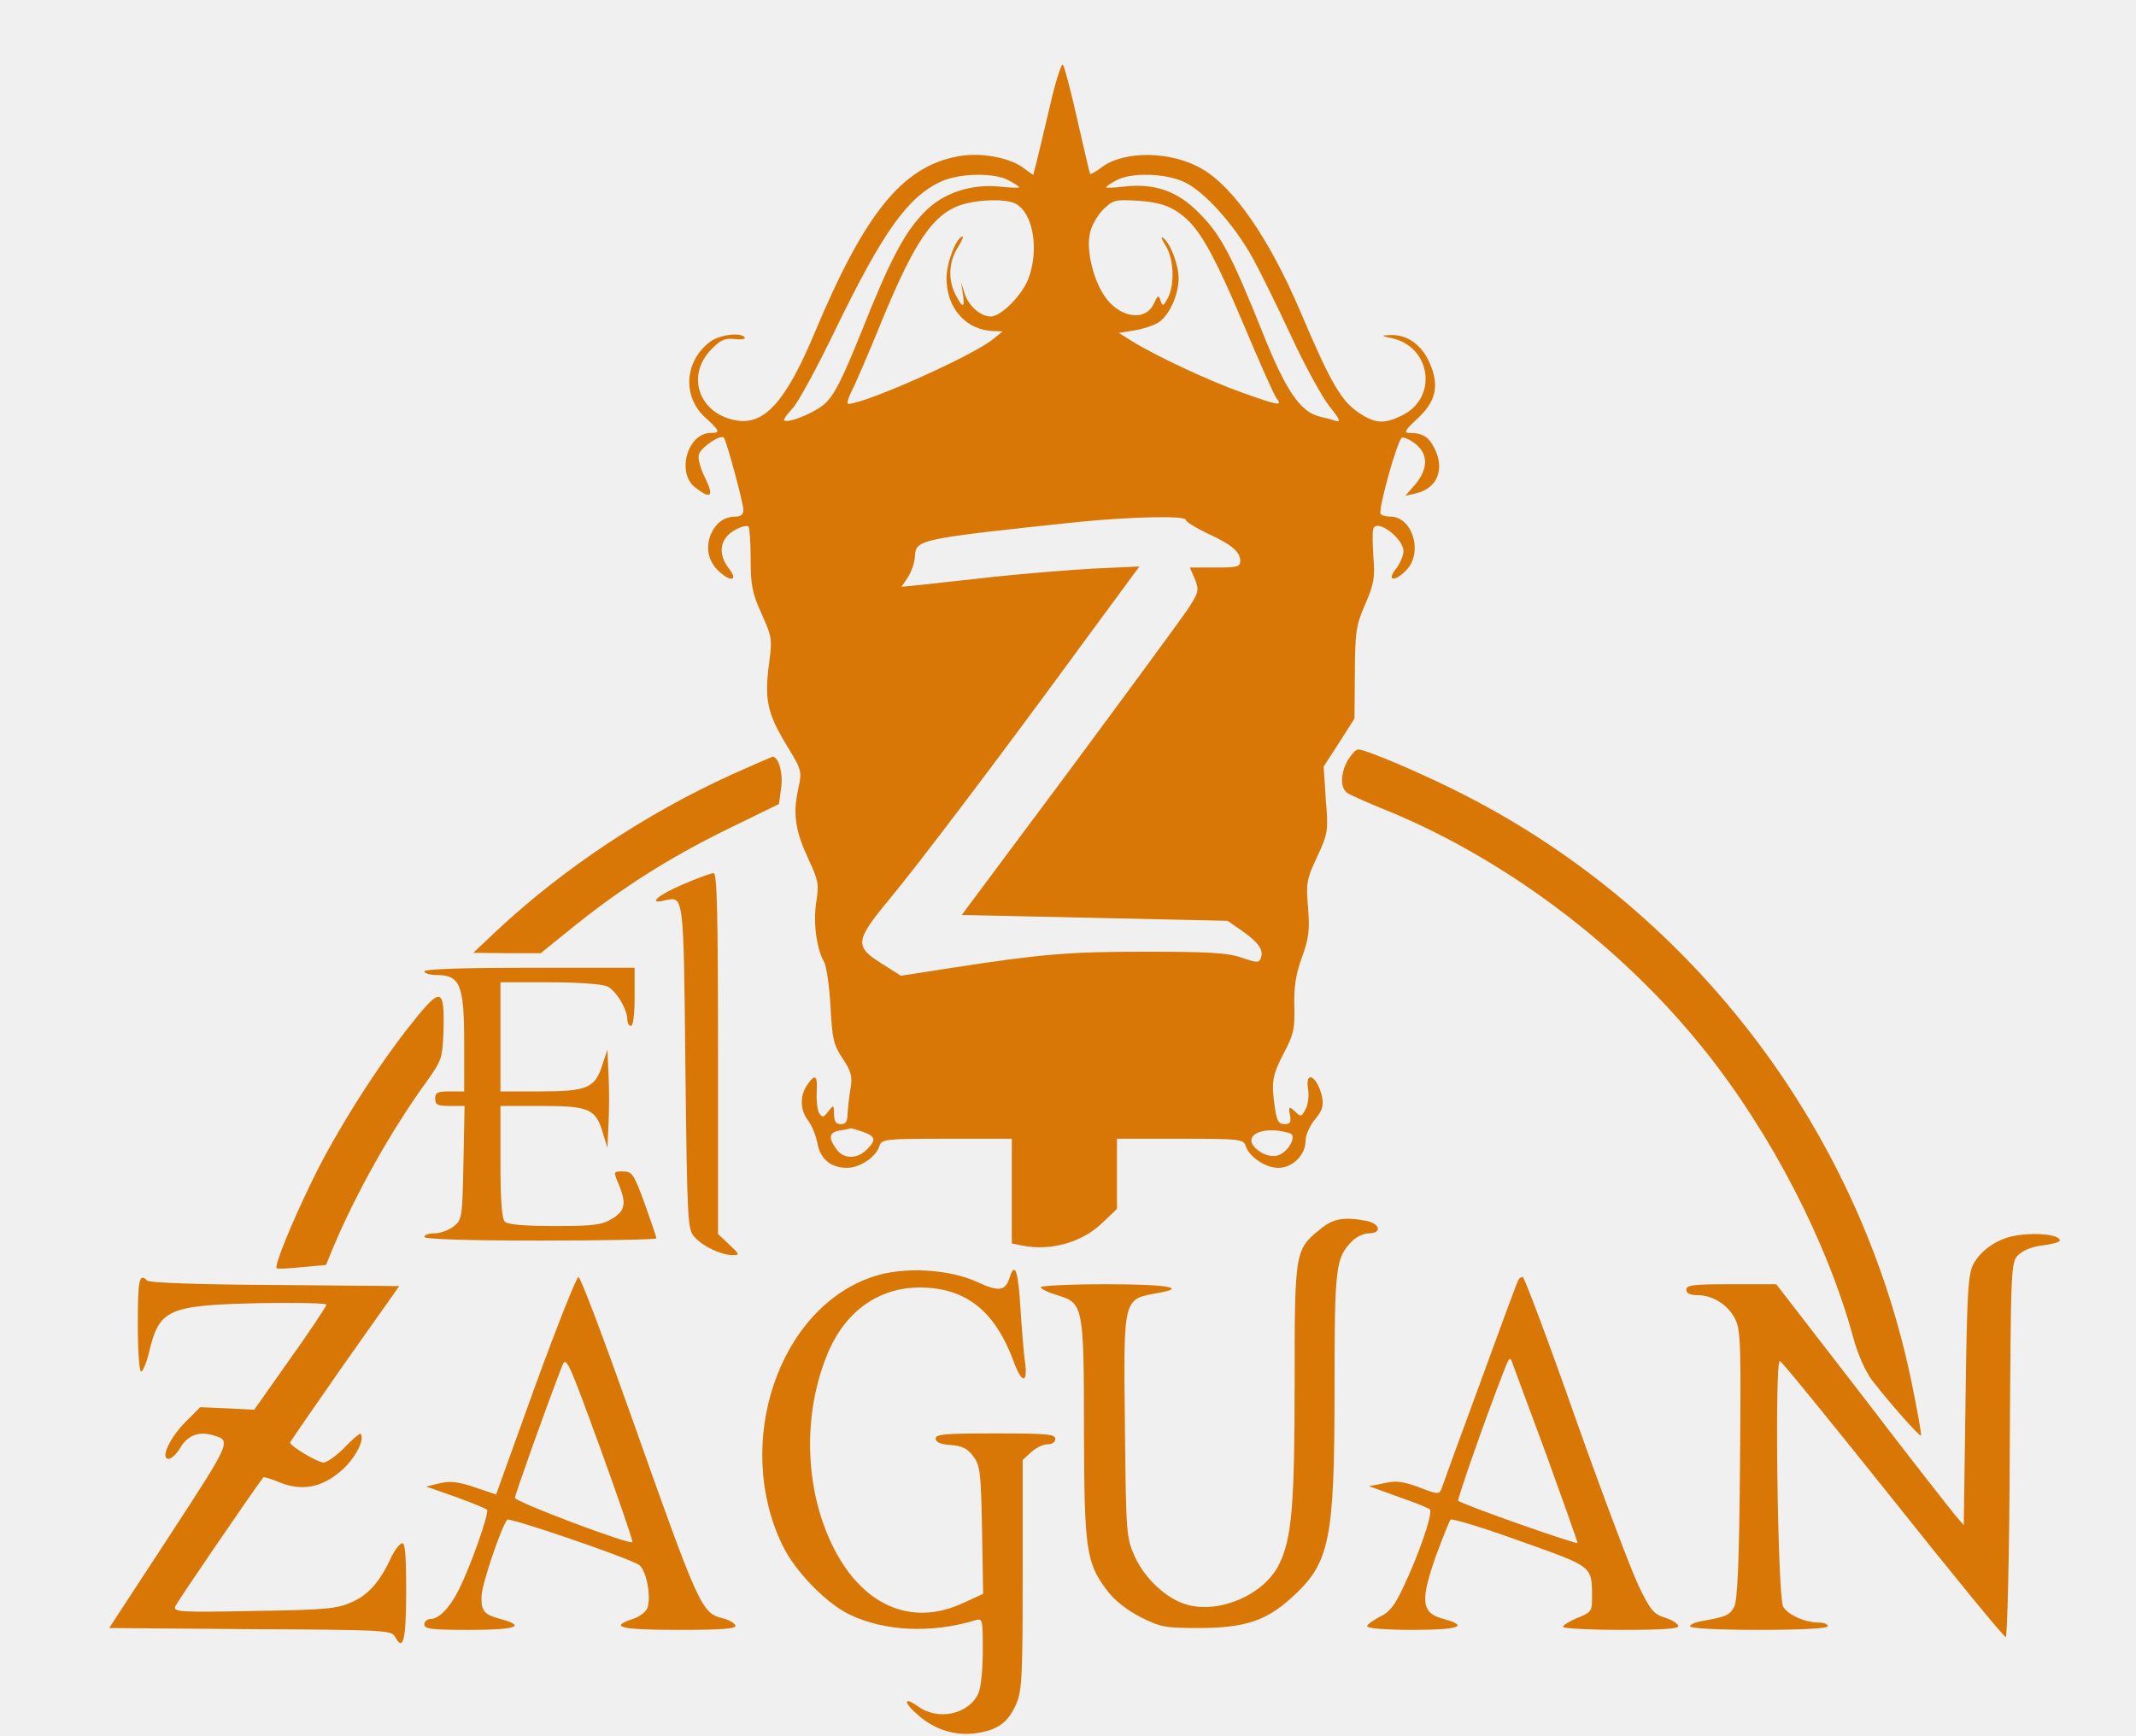
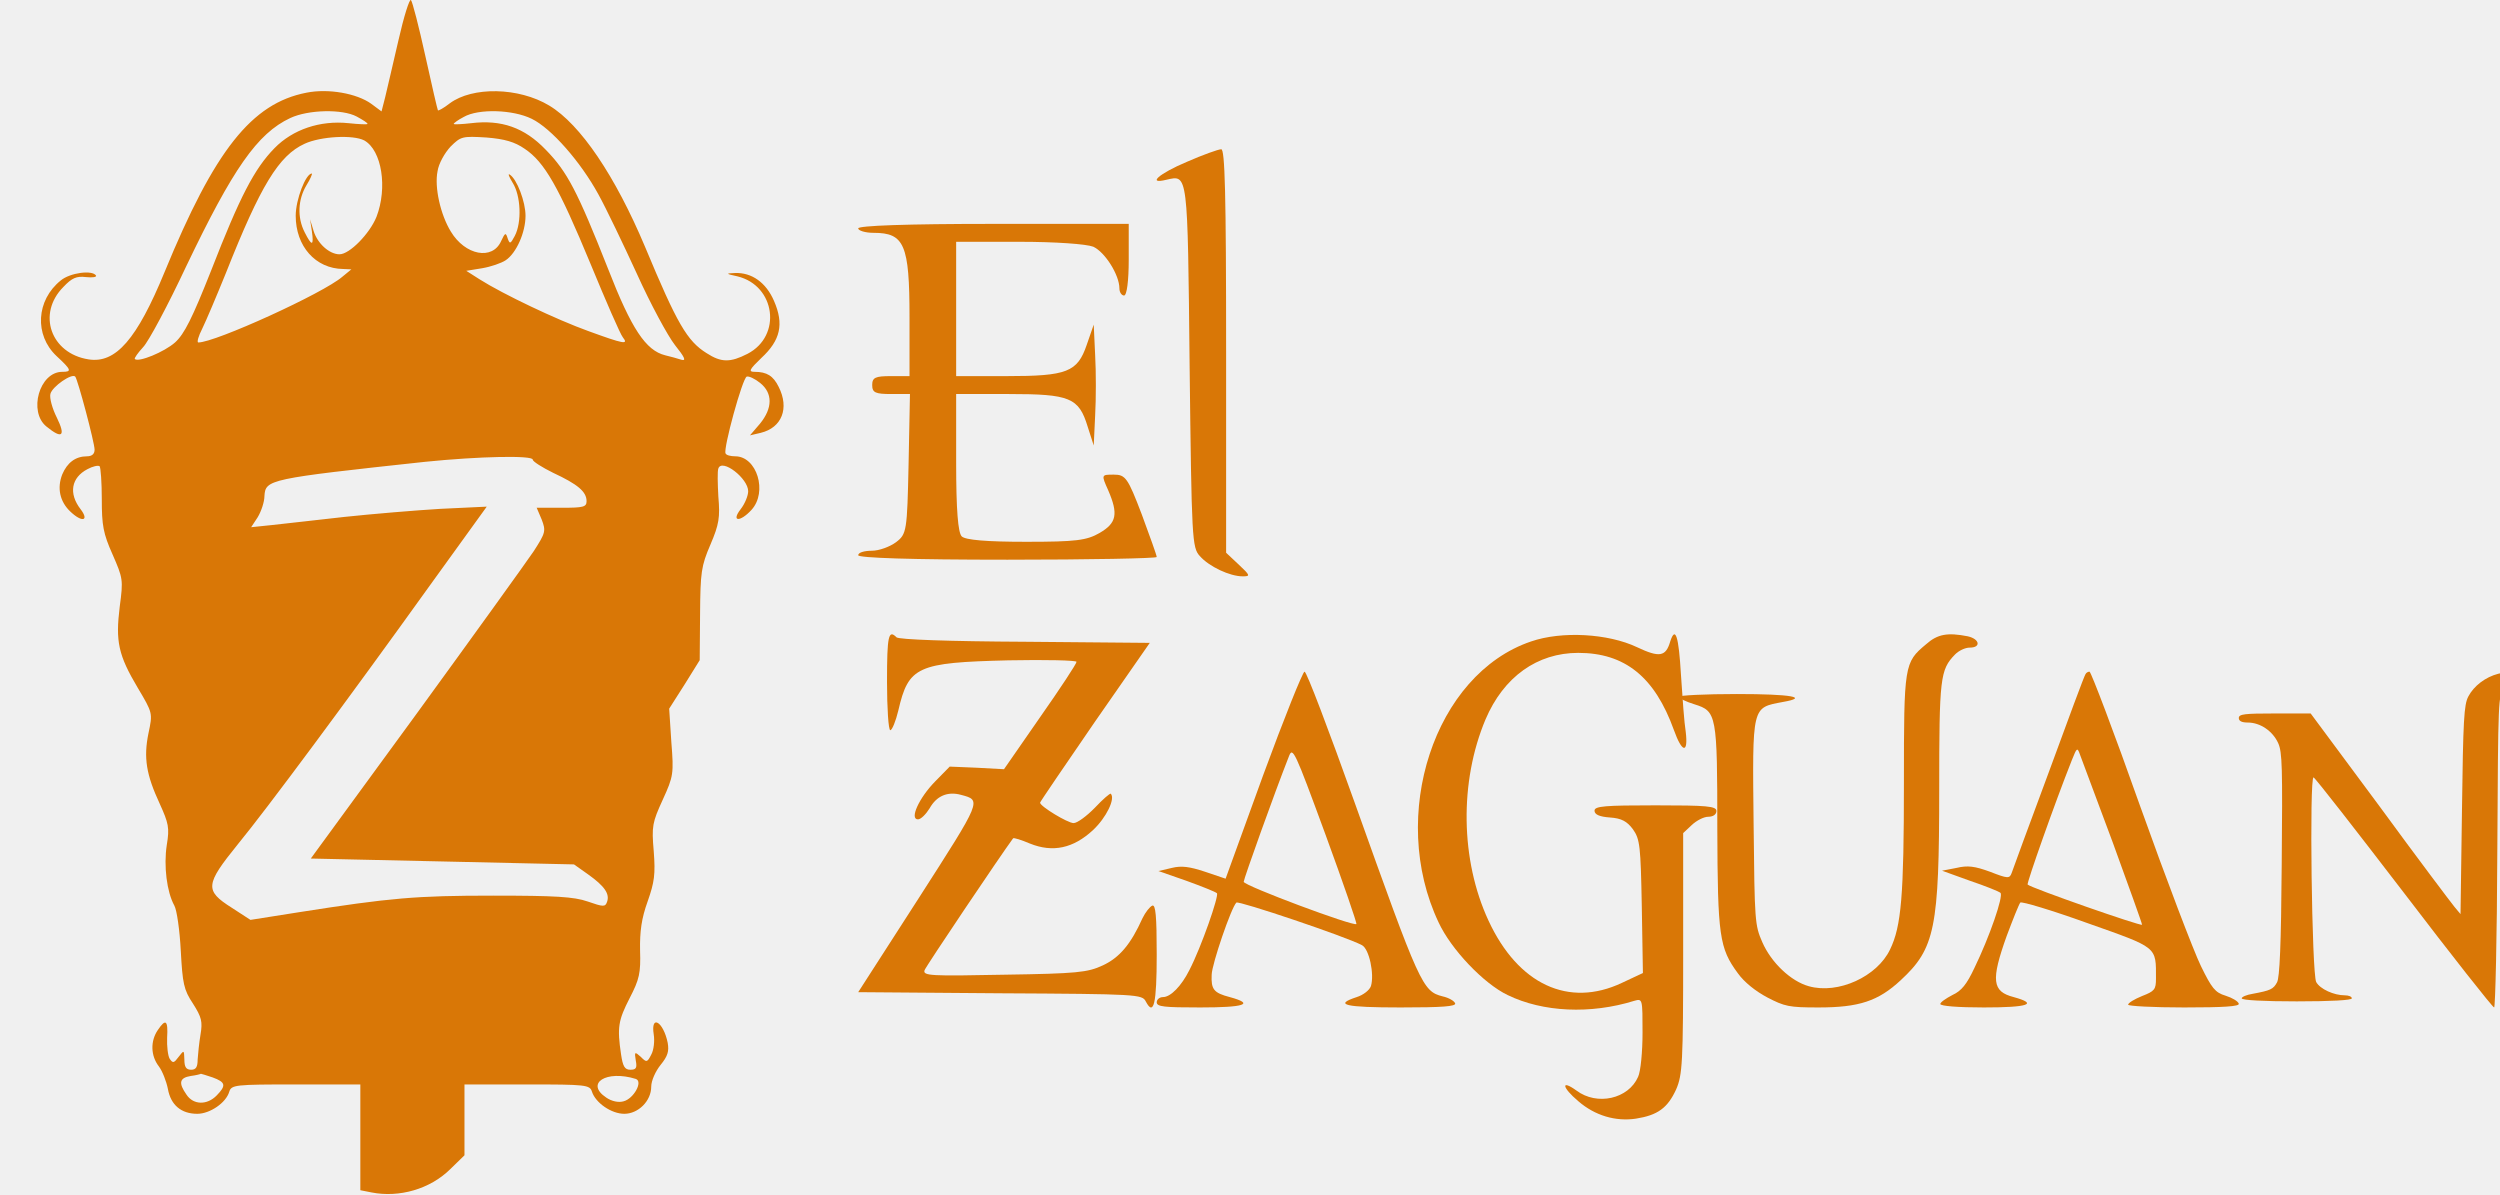
- <svg xmlns="http://www.w3.org/2000/svg" width="64" height="52" viewBox="0 0 64 52" fill="none">
-   <g clip-path="url(#clip0_325_6156)">
-     <path d="M31.467 3.14C31.304 3.837 31.12 4.6 31.065 4.829L30.957 5.244L30.642 5.015C30.207 4.709 29.349 4.557 28.686 4.688C27.023 5.004 25.904 6.399 24.394 10.008C23.557 12.002 22.916 12.733 22.09 12.602C20.949 12.428 20.525 11.25 21.329 10.454C21.59 10.182 21.732 10.127 22.014 10.16C22.21 10.182 22.34 10.16 22.318 10.117C22.21 9.942 21.536 10.029 21.253 10.258C20.504 10.847 20.449 11.883 21.123 12.504C21.579 12.918 21.59 12.973 21.297 12.973C20.602 12.973 20.265 14.161 20.819 14.597C21.297 14.979 21.405 14.88 21.134 14.335C20.993 14.063 20.906 13.747 20.938 13.627C20.993 13.409 21.59 13.005 21.688 13.114C21.764 13.191 22.275 15.077 22.275 15.284C22.275 15.415 22.188 15.48 22.047 15.48C21.699 15.48 21.449 15.665 21.297 16.014C21.134 16.418 21.221 16.821 21.536 17.115C21.895 17.453 22.123 17.399 21.851 17.05C21.482 16.581 21.569 16.112 22.058 15.862C22.221 15.774 22.384 15.742 22.427 15.774C22.459 15.818 22.492 16.254 22.492 16.756C22.492 17.53 22.536 17.769 22.818 18.391C23.133 19.099 23.144 19.143 23.035 19.939C22.905 20.974 22.992 21.378 23.579 22.348C24.035 23.1 24.035 23.1 23.905 23.7C23.753 24.43 23.84 24.932 24.241 25.782C24.513 26.371 24.546 26.502 24.459 27.014C24.361 27.635 24.459 28.409 24.687 28.813C24.763 28.943 24.85 29.543 24.883 30.154C24.937 31.124 24.97 31.309 25.252 31.723C25.513 32.127 25.545 32.257 25.48 32.639C25.437 32.89 25.404 33.217 25.393 33.38C25.393 33.609 25.339 33.685 25.198 33.685C25.046 33.685 24.991 33.609 24.991 33.38C24.98 33.097 24.98 33.097 24.817 33.304C24.676 33.489 24.644 33.5 24.546 33.358C24.491 33.271 24.459 32.988 24.47 32.737C24.502 32.214 24.426 32.159 24.187 32.508C23.959 32.835 23.97 33.271 24.22 33.587C24.328 33.729 24.448 34.034 24.491 34.252C24.578 34.732 24.893 34.994 25.382 34.994C25.763 34.994 26.252 34.667 26.349 34.34C26.415 34.133 26.523 34.122 28.371 34.122H30.316V35.691V37.261L30.652 37.327C31.489 37.49 32.423 37.228 33.032 36.64L33.467 36.226V35.179V34.122H35.357C37.15 34.122 37.259 34.133 37.324 34.34C37.433 34.667 37.911 34.994 38.302 34.994C38.726 34.994 39.117 34.612 39.117 34.187C39.117 34.013 39.247 33.729 39.399 33.544C39.617 33.282 39.66 33.141 39.617 32.89C39.486 32.257 39.095 32.029 39.193 32.639C39.226 32.835 39.193 33.108 39.117 33.239C38.997 33.468 38.976 33.478 38.802 33.304C38.617 33.141 38.606 33.151 38.65 33.413C38.693 33.631 38.66 33.685 38.487 33.685C38.313 33.685 38.258 33.587 38.204 33.228C38.085 32.432 38.117 32.225 38.465 31.56C38.758 31.004 38.802 30.818 38.78 30.143C38.769 29.576 38.824 29.194 39.008 28.693C39.215 28.115 39.247 27.886 39.193 27.199C39.128 26.458 39.15 26.349 39.465 25.673C39.791 24.975 39.801 24.899 39.725 23.961L39.66 22.969L40.127 22.25L40.584 21.53L40.595 20.168C40.605 18.925 40.627 18.74 40.91 18.096C41.171 17.497 41.203 17.29 41.149 16.679C41.127 16.287 41.116 15.916 41.149 15.84C41.258 15.535 42.051 16.134 42.051 16.516C42.051 16.646 41.953 16.886 41.822 17.05C41.529 17.421 41.801 17.442 42.148 17.072C42.648 16.538 42.312 15.48 41.66 15.48C41.518 15.48 41.388 15.447 41.366 15.393C41.29 15.262 41.877 13.158 42.007 13.114C42.072 13.093 42.257 13.18 42.409 13.3C42.8 13.605 42.79 14.052 42.409 14.51L42.105 14.859L42.431 14.782C43.072 14.63 43.3 14.052 42.974 13.42C42.811 13.093 42.616 12.973 42.246 12.973C42.051 12.973 42.083 12.907 42.453 12.559C43.029 12.035 43.137 11.556 42.833 10.869C42.594 10.324 42.159 10.018 41.649 10.04C41.366 10.051 41.366 10.062 41.725 10.138C42.877 10.411 43.083 11.904 42.029 12.439C41.507 12.7 41.236 12.7 40.79 12.417C40.203 12.057 39.899 11.545 38.932 9.266C38.03 7.162 36.976 5.625 36.031 5.069C35.107 4.524 33.706 4.502 33.021 5.004C32.836 5.145 32.673 5.233 32.663 5.211C32.652 5.2 32.478 4.47 32.282 3.597C32.087 2.725 31.891 1.984 31.848 1.94C31.804 1.886 31.63 2.431 31.467 3.14ZM30.207 5.396C30.392 5.494 30.533 5.582 30.533 5.614C30.533 5.636 30.272 5.625 29.957 5.592C29.099 5.505 28.273 5.778 27.719 6.334C27.11 6.944 26.675 7.762 25.806 9.953C25.23 11.381 24.991 11.85 24.709 12.101C24.383 12.384 23.6 12.7 23.492 12.591C23.47 12.569 23.579 12.417 23.742 12.242C23.905 12.079 24.491 11 25.046 9.844C26.458 6.944 27.197 5.898 28.197 5.44C28.74 5.189 29.772 5.167 30.207 5.396ZM35.499 5.462C36.096 5.745 36.987 6.748 37.52 7.707C37.748 8.111 38.269 9.179 38.682 10.062C39.095 10.956 39.617 11.904 39.834 12.177C40.138 12.548 40.182 12.657 40.03 12.613C39.921 12.58 39.693 12.515 39.541 12.482C38.954 12.341 38.519 11.697 37.813 9.92C36.879 7.598 36.574 7.031 35.922 6.377C35.281 5.723 34.586 5.483 33.673 5.592C33.38 5.625 33.141 5.636 33.141 5.614C33.141 5.592 33.271 5.494 33.445 5.407C33.89 5.156 34.934 5.189 35.499 5.462ZM30.435 6.105C30.968 6.399 31.141 7.511 30.805 8.372C30.598 8.874 29.99 9.484 29.685 9.484C29.381 9.484 29.023 9.168 28.903 8.797L28.794 8.449L28.849 8.797C28.914 9.244 28.849 9.255 28.631 8.83C28.403 8.394 28.425 7.86 28.686 7.435C28.805 7.249 28.87 7.086 28.849 7.086C28.664 7.086 28.36 7.86 28.36 8.34C28.36 9.244 28.957 9.909 29.794 9.92L30.044 9.931L29.772 10.149C29.196 10.64 25.926 12.101 25.415 12.101C25.361 12.101 25.415 11.915 25.535 11.686C25.643 11.468 25.969 10.716 26.252 10.029C27.295 7.446 27.849 6.552 28.631 6.203C29.109 5.985 30.098 5.93 30.435 6.105ZM35.292 6.356C35.89 6.748 36.313 7.478 37.281 9.768C37.748 10.88 38.182 11.861 38.258 11.948C38.443 12.177 38.28 12.144 37.215 11.763C36.259 11.425 34.64 10.672 33.923 10.226L33.521 9.975L33.999 9.899C34.26 9.855 34.586 9.746 34.716 9.659C35.031 9.452 35.314 8.841 35.314 8.34C35.314 7.925 35.053 7.249 34.836 7.119C34.771 7.075 34.814 7.184 34.923 7.358C35.173 7.74 35.205 8.536 34.988 8.939C34.858 9.179 34.836 9.19 34.771 9.005C34.716 8.83 34.694 8.841 34.575 9.092C34.314 9.67 33.488 9.517 33.054 8.808C32.739 8.307 32.554 7.489 32.652 7.021C32.684 6.792 32.869 6.475 33.043 6.29C33.358 5.985 33.401 5.974 34.13 6.018C34.684 6.061 34.988 6.148 35.292 6.356ZM35.531 15.578C35.531 15.633 35.814 15.807 36.151 15.971C36.889 16.309 37.161 16.527 37.161 16.81C37.161 16.985 37.063 17.006 36.411 17.006H35.651L35.803 17.355C35.933 17.693 35.922 17.748 35.564 18.293C35.346 18.609 33.738 20.8 32 23.144L28.816 27.417L32.793 27.504L36.781 27.592L37.205 27.886C37.704 28.235 37.867 28.464 37.78 28.704C37.726 28.856 37.672 28.856 37.194 28.693C36.781 28.551 36.205 28.518 34.336 28.518C32 28.518 31.228 28.584 28.468 29.009L26.991 29.238L26.426 28.878C25.6 28.366 25.622 28.191 26.61 26.992C27.469 25.967 29.968 22.664 32.423 19.306L34.14 16.974L32.739 17.039C31.978 17.083 30.663 17.192 29.827 17.279C28.99 17.377 28.012 17.475 27.653 17.519L27.012 17.584L27.208 17.29C27.317 17.115 27.414 16.832 27.414 16.657C27.447 16.167 27.534 16.145 32.271 15.644C33.912 15.48 35.531 15.447 35.531 15.578ZM25.85 33.914C26.241 34.056 26.263 34.154 25.969 34.449C25.676 34.743 25.263 34.732 25.056 34.427C24.807 34.078 24.839 33.925 25.187 33.871C25.35 33.849 25.48 33.816 25.491 33.805C25.502 33.805 25.654 33.849 25.85 33.914ZM38.65 33.958C38.878 34.034 38.584 34.547 38.28 34.623C38.128 34.667 37.922 34.623 37.759 34.514C37.107 34.089 37.759 33.685 38.65 33.958Z" fill="#D97706" />
-     <path d="M40.388 22.773C40.171 23.144 40.149 23.58 40.345 23.743C40.41 23.798 40.866 24.005 41.344 24.201C45.017 25.662 48.581 28.333 51.102 31.505C53.08 33.991 54.731 37.185 55.524 40.063C55.666 40.597 55.894 41.099 56.1 41.371C56.622 42.047 57.524 43.061 57.556 43.017C57.578 42.995 57.469 42.374 57.317 41.622C55.807 33.991 50.819 27.374 43.898 23.831C42.714 23.22 40.931 22.457 40.693 22.457C40.627 22.457 40.497 22.599 40.388 22.773Z" fill="#D97706" />
-     <path d="M21.949 23.198C19.352 24.376 16.864 26.033 14.886 27.886L14.18 28.551L15.191 28.562H16.201L17.201 27.755C18.635 26.6 20.047 25.706 21.797 24.845L23.34 24.092L23.405 23.613C23.47 23.177 23.329 22.664 23.144 22.675C23.112 22.686 22.579 22.915 21.949 23.198Z" fill="#D97706" />
-     <path d="M20.46 26.502C19.711 26.818 19.385 27.112 19.917 26.981C20.493 26.851 20.482 26.753 20.536 31.985C20.591 36.629 20.602 36.836 20.808 37.065C21.058 37.349 21.612 37.61 21.96 37.61C22.166 37.61 22.166 37.589 21.851 37.294L21.514 36.978V31.571C21.514 27.319 21.482 26.164 21.384 26.164C21.308 26.164 20.884 26.316 20.46 26.502Z" fill="#D97706" />
-     <path d="M12.713 29.107C12.713 29.161 12.876 29.216 13.072 29.216C13.789 29.216 13.908 29.499 13.908 31.276V32.704H13.473C13.115 32.704 13.039 32.737 13.039 32.922C13.039 33.108 13.115 33.14 13.484 33.14H13.919L13.886 34.841C13.854 36.476 13.843 36.552 13.593 36.749C13.452 36.858 13.202 36.956 13.028 36.956C12.854 36.956 12.713 36.999 12.713 37.065C12.713 37.13 13.941 37.174 16.19 37.174C18.102 37.174 19.667 37.141 19.667 37.108C19.667 37.065 19.504 36.596 19.319 36.073C18.993 35.179 18.939 35.102 18.667 35.102C18.374 35.102 18.374 35.102 18.537 35.484C18.776 36.062 18.733 36.28 18.341 36.52C18.037 36.705 17.787 36.738 16.625 36.738C15.701 36.738 15.212 36.694 15.125 36.607C15.038 36.52 14.995 35.964 14.995 34.808V33.14H16.223C17.646 33.14 17.852 33.227 18.059 33.936L18.2 34.394L18.233 33.664C18.255 33.249 18.255 32.595 18.233 32.192L18.2 31.451L18.037 31.941C17.82 32.606 17.581 32.704 16.168 32.704H14.995V31.069V29.434H16.462C17.32 29.434 18.026 29.488 18.189 29.554C18.461 29.684 18.798 30.241 18.798 30.567C18.798 30.666 18.852 30.742 18.906 30.742C18.972 30.742 19.015 30.382 19.015 29.87V28.998H15.864C13.832 28.998 12.713 29.041 12.713 29.107Z" fill="#D97706" />
-     <path d="M12.387 30.601C11.344 31.887 10.062 33.915 9.355 35.376C8.725 36.673 8.214 37.926 8.29 38.003C8.312 38.025 8.649 38.014 9.04 37.97L9.768 37.905L9.996 37.349C10.681 35.735 11.713 33.893 12.735 32.476C13.245 31.767 13.256 31.724 13.289 30.873C13.321 29.609 13.213 29.565 12.387 30.601Z" fill="#D97706" />
-     <path d="M39.541 36.847C38.802 37.447 38.791 37.512 38.791 41.393C38.791 45.121 38.704 46.113 38.324 46.876C37.889 47.77 36.564 48.359 35.575 48.087C34.966 47.923 34.304 47.312 33.999 46.637C33.749 46.081 33.739 45.961 33.706 42.799C33.663 38.831 33.641 38.94 34.695 38.744C35.597 38.591 34.988 38.482 33.141 38.482C32.065 38.482 31.185 38.526 31.185 38.569C31.185 38.624 31.413 38.733 31.707 38.82C32.456 39.049 32.478 39.147 32.478 42.908C32.489 46.429 32.543 46.833 33.173 47.661C33.391 47.956 33.771 48.25 34.173 48.457C34.76 48.752 34.901 48.784 35.901 48.784C37.27 48.784 37.922 48.577 38.682 47.89C39.845 46.844 39.986 46.19 39.986 41.611C39.986 37.937 40.019 37.687 40.519 37.185C40.649 37.054 40.867 36.956 41.019 36.956C41.41 36.956 41.355 36.673 40.953 36.585C40.269 36.455 39.932 36.509 39.541 36.847Z" fill="#D97706" />
-     <path d="M60.251 37.054C59.773 37.174 59.338 37.49 59.132 37.872C58.969 38.166 58.936 38.7 58.893 41.949L58.839 45.699L58.61 45.437C58.491 45.296 57.219 43.682 55.807 41.829L53.221 38.482H51.873C50.743 38.482 50.526 38.504 50.526 38.646C50.526 38.755 50.635 38.809 50.863 38.809C51.33 38.809 51.797 39.114 52.004 39.551C52.156 39.878 52.167 40.412 52.134 43.911C52.112 46.833 52.058 47.977 51.96 48.152C51.819 48.403 51.711 48.446 51.048 48.566C50.819 48.599 50.635 48.675 50.635 48.73C50.635 48.795 51.461 48.839 52.699 48.839C54.003 48.839 54.764 48.795 54.764 48.73C54.764 48.664 54.644 48.621 54.503 48.621C54.09 48.621 53.569 48.392 53.427 48.141C53.264 47.847 53.166 40.728 53.33 40.782C53.395 40.804 54.916 42.679 56.72 44.936C58.523 47.203 60.045 49.057 60.099 49.057C60.142 49.057 60.208 46.528 60.218 43.442C60.251 37.883 60.251 37.828 60.479 37.599C60.631 37.458 60.903 37.349 61.218 37.316C61.49 37.283 61.718 37.218 61.718 37.174C61.718 36.978 60.87 36.912 60.251 37.054Z" fill="#D97706" />
-     <path d="M26.165 38.253C23.329 39.191 21.96 43.246 23.448 46.309C23.818 47.084 24.774 48.065 25.48 48.392C26.513 48.882 27.914 48.948 29.207 48.555C29.446 48.49 29.446 48.501 29.446 49.471C29.446 50.016 29.392 50.583 29.316 50.736C29.034 51.368 28.11 51.575 27.501 51.128C27.034 50.801 27.078 51.041 27.556 51.433C28.045 51.847 28.653 52.022 29.251 51.935C29.892 51.837 30.185 51.629 30.435 51.095C30.62 50.681 30.642 50.332 30.642 47.193V43.748L30.892 43.519C31.033 43.388 31.25 43.279 31.381 43.279C31.522 43.279 31.62 43.214 31.62 43.115C31.62 42.974 31.348 42.952 29.827 42.952C28.338 42.952 28.034 42.974 28.034 43.104C28.034 43.214 28.175 43.279 28.49 43.301C28.827 43.322 28.99 43.41 29.164 43.639C29.37 43.922 29.392 44.118 29.425 45.852L29.457 47.759L28.838 48.043C27.273 48.762 25.785 48.086 24.915 46.255C24.09 44.522 24.057 42.276 24.828 40.488C25.361 39.267 26.35 38.58 27.556 38.58C28.925 38.58 29.805 39.267 30.37 40.793C30.609 41.447 30.794 41.48 30.718 40.848C30.674 40.597 30.62 39.867 30.576 39.213C30.511 38.101 30.413 37.795 30.261 38.253C30.131 38.689 29.946 38.722 29.283 38.417C28.436 38.024 27.067 37.948 26.165 38.253Z" fill="#D97706" />
-     <path d="M4.129 39.682C4.129 40.456 4.172 41.099 4.227 41.099C4.281 41.099 4.39 40.837 4.466 40.521C4.77 39.224 5.031 39.115 7.747 39.049C8.866 39.028 9.779 39.049 9.779 39.093C9.779 39.147 9.29 39.878 8.693 40.717L7.617 42.243L6.802 42.2L5.998 42.167L5.563 42.603C5.085 43.083 4.792 43.715 5.053 43.715C5.139 43.715 5.292 43.562 5.4 43.388C5.607 43.028 5.933 42.887 6.335 42.996C6.954 43.159 6.965 43.126 5.074 46.026L3.271 48.784L7.497 48.817C11.616 48.839 11.735 48.85 11.844 49.057C12.083 49.504 12.17 49.122 12.17 47.683C12.17 46.55 12.137 46.212 12.039 46.244C11.963 46.277 11.833 46.441 11.746 46.615C11.398 47.378 11.061 47.77 10.562 47.999C10.105 48.206 9.812 48.239 7.617 48.272C5.433 48.316 5.194 48.305 5.248 48.141C5.292 48.021 7.497 44.794 7.888 44.271C7.91 44.249 8.128 44.315 8.388 44.424C9.073 44.696 9.681 44.565 10.268 44.031C10.67 43.661 10.942 43.105 10.801 42.963C10.779 42.941 10.562 43.126 10.322 43.377C10.083 43.617 9.801 43.824 9.692 43.824C9.518 43.824 8.693 43.334 8.693 43.224C8.693 43.203 9.431 42.134 10.322 40.859L11.963 38.537L8.236 38.504C5.976 38.493 4.477 38.439 4.411 38.373C4.172 38.133 4.129 38.33 4.129 39.682Z" fill="#D97706" />
-     <path d="M16.038 41.524L14.864 44.783L14.223 44.566C13.734 44.402 13.484 44.369 13.18 44.446L12.767 44.544L13.636 44.849C14.115 45.023 14.549 45.198 14.593 45.241C14.669 45.307 14.104 46.942 13.734 47.661C13.484 48.163 13.148 48.512 12.909 48.512C12.8 48.512 12.713 48.588 12.713 48.675C12.713 48.817 12.941 48.839 14.071 48.839C15.462 48.839 15.788 48.73 14.995 48.512C14.495 48.381 14.408 48.272 14.43 47.803C14.441 47.465 15.038 45.699 15.201 45.536C15.266 45.47 18.613 46.604 19.124 46.877C19.352 46.996 19.515 47.792 19.406 48.163C19.363 48.294 19.167 48.446 18.961 48.512C18.233 48.752 18.581 48.839 20.33 48.839C21.645 48.839 22.068 48.806 22.036 48.708C22.003 48.632 21.84 48.534 21.645 48.49C21.014 48.327 20.938 48.152 18.896 42.385C18.091 40.118 17.396 38.264 17.331 38.264C17.277 38.264 16.69 39.736 16.038 41.524ZM18.95 46.212C18.874 46.299 15.429 45.002 15.429 44.882C15.429 44.794 16.386 42.102 16.842 40.935C16.961 40.619 17.016 40.739 17.983 43.388C18.537 44.914 18.972 46.19 18.95 46.212Z" fill="#D97706" />
-     <path d="M45.495 38.352C45.463 38.395 44.952 39.78 44.354 41.426C43.746 43.072 43.224 44.511 43.192 44.609C43.126 44.783 43.072 44.783 42.518 44.566C42.04 44.391 41.822 44.358 41.464 44.446L41.018 44.533L41.888 44.849C42.366 45.013 42.8 45.187 42.844 45.23C42.942 45.329 42.507 46.604 42.029 47.596C41.79 48.108 41.627 48.316 41.344 48.446C41.138 48.555 40.964 48.675 40.964 48.73C40.964 48.795 41.529 48.839 42.322 48.839C43.713 48.839 44.039 48.73 43.257 48.512C42.583 48.337 42.54 47.989 43.039 46.582C43.235 46.059 43.42 45.59 43.463 45.536C43.496 45.492 44.441 45.776 45.55 46.179C47.777 46.975 47.701 46.909 47.701 47.934C47.701 48.272 47.657 48.327 47.266 48.479C47.027 48.577 46.832 48.697 46.832 48.752C46.832 48.795 47.614 48.839 48.581 48.839C49.831 48.839 50.32 48.806 50.287 48.719C50.265 48.643 50.081 48.534 49.874 48.468C49.548 48.37 49.44 48.228 49.103 47.531C48.885 47.084 48.027 44.816 47.201 42.483C46.386 40.161 45.669 38.264 45.626 38.264C45.582 38.264 45.517 38.297 45.495 38.352ZM46.354 43.65C46.853 45.034 47.266 46.19 47.266 46.233C47.266 46.299 43.8 45.078 43.691 44.969C43.659 44.925 44.539 42.407 45.071 41.055C45.234 40.641 45.245 40.641 45.332 40.892C45.386 41.033 45.843 42.276 46.354 43.65Z" fill="#D97706" />
+ <svg xmlns="http://www.w3.org/2000/svg" width="67" height="32" viewBox="0 0 67 32" fill="none">
+   <g clip-path="url(#clip0_350_5202)">
+     <path d="M10.677 1.086C10.533 1.716 10.369 2.405 10.321 2.612L10.225 2.986L9.946 2.779C9.561 2.504 8.801 2.366 8.213 2.484C6.741 2.77 5.75 4.03 4.412 7.288C3.671 9.089 3.103 9.749 2.372 9.631C1.361 9.473 0.986 8.41 1.698 7.691C1.929 7.445 2.054 7.396 2.304 7.426C2.477 7.445 2.593 7.426 2.574 7.386C2.477 7.229 1.881 7.308 1.631 7.514C0.966 8.046 0.918 8.981 1.515 9.542C1.919 9.916 1.929 9.965 1.669 9.965C1.053 9.965 0.755 11.038 1.246 11.432C1.669 11.777 1.765 11.688 1.525 11.196C1.4 10.95 1.323 10.664 1.351 10.556C1.4 10.359 1.929 9.995 2.016 10.093C2.083 10.162 2.535 11.865 2.535 12.052C2.535 12.171 2.458 12.229 2.333 12.229C2.025 12.229 1.804 12.397 1.669 12.712C1.525 13.076 1.602 13.44 1.881 13.706C2.198 14.011 2.4 13.962 2.16 13.647C1.833 13.224 1.91 12.8 2.343 12.574C2.487 12.495 2.631 12.466 2.67 12.495C2.699 12.535 2.728 12.928 2.728 13.381C2.728 14.08 2.766 14.297 3.016 14.858C3.296 15.498 3.305 15.537 3.209 16.256C3.093 17.191 3.17 17.555 3.69 18.431C4.094 19.11 4.094 19.11 3.979 19.652C3.844 20.311 3.921 20.764 4.277 21.532C4.518 22.064 4.547 22.182 4.47 22.644C4.383 23.206 4.47 23.904 4.672 24.269C4.739 24.387 4.816 24.928 4.845 25.48C4.893 26.356 4.922 26.523 5.172 26.897C5.403 27.261 5.432 27.379 5.374 27.724C5.336 27.95 5.307 28.246 5.297 28.393C5.297 28.6 5.249 28.669 5.124 28.669C4.989 28.669 4.941 28.6 4.941 28.393C4.932 28.137 4.932 28.137 4.787 28.324C4.662 28.492 4.633 28.502 4.547 28.374C4.499 28.295 4.47 28.039 4.479 27.812C4.508 27.34 4.441 27.291 4.229 27.606C4.027 27.901 4.037 28.295 4.258 28.58C4.354 28.708 4.46 28.984 4.499 29.181C4.576 29.614 4.855 29.85 5.288 29.85C5.625 29.85 6.058 29.555 6.144 29.259C6.202 29.073 6.298 29.063 7.934 29.063H9.657V30.48V31.898L9.955 31.957C10.697 32.104 11.524 31.868 12.063 31.337L12.448 30.962V30.017V29.063H14.123C15.711 29.063 15.807 29.073 15.865 29.259C15.961 29.555 16.384 29.85 16.731 29.85C17.106 29.85 17.453 29.506 17.453 29.122C17.453 28.964 17.568 28.708 17.703 28.541C17.895 28.305 17.934 28.177 17.895 27.95C17.78 27.379 17.433 27.173 17.52 27.724C17.549 27.901 17.52 28.147 17.453 28.265C17.347 28.472 17.328 28.482 17.174 28.324C17.01 28.177 17 28.186 17.039 28.423C17.077 28.62 17.049 28.669 16.895 28.669C16.741 28.669 16.692 28.58 16.644 28.255C16.538 27.537 16.567 27.35 16.875 26.749C17.135 26.247 17.174 26.08 17.154 25.47C17.145 24.958 17.193 24.613 17.356 24.16C17.539 23.639 17.568 23.432 17.52 22.812C17.462 22.142 17.482 22.044 17.761 21.434C18.049 20.804 18.059 20.735 17.992 19.888L17.934 18.992L18.348 18.343L18.752 17.693L18.762 16.462C18.771 15.34 18.79 15.173 19.041 14.592C19.272 14.051 19.3 13.864 19.252 13.312C19.233 12.958 19.224 12.623 19.252 12.554C19.349 12.279 20.051 12.82 20.051 13.165C20.051 13.283 19.965 13.499 19.849 13.647C19.589 13.982 19.83 14.001 20.138 13.667C20.581 13.184 20.282 12.229 19.705 12.229C19.58 12.229 19.464 12.2 19.445 12.151C19.378 12.033 19.897 10.133 20.013 10.093C20.07 10.074 20.234 10.152 20.369 10.261C20.715 10.536 20.706 10.94 20.369 11.353L20.099 11.668L20.388 11.6C20.956 11.462 21.158 10.94 20.869 10.369C20.725 10.074 20.552 9.965 20.224 9.965C20.051 9.965 20.08 9.906 20.407 9.591C20.917 9.119 21.014 8.686 20.744 8.066C20.532 7.573 20.147 7.298 19.695 7.317C19.445 7.327 19.445 7.337 19.762 7.406C20.783 7.652 20.965 9.001 20.032 9.483C19.57 9.719 19.329 9.719 18.935 9.463C18.415 9.139 18.146 8.676 17.289 6.619C16.49 4.719 15.557 3.331 14.719 2.829C13.901 2.336 12.66 2.317 12.053 2.77C11.89 2.898 11.745 2.976 11.736 2.957C11.726 2.947 11.572 2.287 11.399 1.5C11.226 0.712 11.053 0.043 11.014 0.003C10.976 -0.046 10.822 0.446 10.677 1.086ZM9.561 3.124C9.724 3.213 9.85 3.291 9.85 3.321C9.85 3.34 9.619 3.331 9.339 3.301C8.579 3.222 7.848 3.468 7.357 3.97C6.818 4.522 6.433 5.26 5.663 7.239C5.153 8.528 4.941 8.952 4.691 9.178C4.402 9.434 3.709 9.719 3.613 9.621C3.594 9.601 3.69 9.463 3.834 9.306C3.979 9.158 4.499 8.184 4.989 7.14C6.241 4.522 6.895 3.577 7.78 3.163C8.262 2.937 9.176 2.917 9.561 3.124ZM14.248 3.183C14.777 3.439 15.566 4.345 16.038 5.211C16.24 5.575 16.702 6.54 17.068 7.337C17.433 8.144 17.895 9.001 18.088 9.247C18.357 9.582 18.396 9.68 18.261 9.641C18.165 9.611 17.963 9.552 17.828 9.522C17.308 9.394 16.923 8.814 16.298 7.209C15.47 5.112 15.201 4.601 14.623 4.01C14.055 3.419 13.439 3.203 12.631 3.301C12.371 3.331 12.159 3.34 12.159 3.321C12.159 3.301 12.275 3.213 12.429 3.134C12.823 2.907 13.747 2.937 14.248 3.183ZM9.763 3.764C10.235 4.03 10.389 5.034 10.09 5.811C9.907 6.264 9.368 6.815 9.099 6.815C8.829 6.815 8.512 6.53 8.406 6.195L8.31 5.88L8.358 6.195C8.416 6.599 8.358 6.609 8.165 6.225C7.963 5.831 7.982 5.349 8.213 4.965C8.319 4.797 8.377 4.65 8.358 4.65C8.194 4.65 7.925 5.349 7.925 5.782C7.925 6.599 8.454 7.199 9.195 7.209L9.416 7.219L9.176 7.416C8.666 7.859 5.769 9.178 5.317 9.178C5.268 9.178 5.317 9.011 5.422 8.804C5.519 8.607 5.807 7.928 6.058 7.308C6.982 4.975 7.472 4.167 8.165 3.852C8.589 3.655 9.465 3.606 9.763 3.764ZM14.065 3.99C14.594 4.345 14.97 5.004 15.826 7.071C16.24 8.075 16.625 8.961 16.692 9.04C16.856 9.247 16.712 9.217 15.768 8.873C14.921 8.568 13.488 7.888 12.852 7.485L12.496 7.258L12.92 7.189C13.151 7.15 13.439 7.052 13.555 6.973C13.834 6.786 14.084 6.235 14.084 5.782C14.084 5.408 13.853 4.797 13.661 4.679C13.603 4.64 13.642 4.738 13.738 4.896C13.959 5.24 13.988 5.959 13.796 6.323C13.68 6.54 13.661 6.55 13.603 6.382C13.555 6.225 13.536 6.235 13.43 6.461C13.199 6.983 12.467 6.845 12.082 6.205C11.803 5.752 11.64 5.014 11.726 4.591C11.755 4.384 11.919 4.098 12.073 3.931C12.352 3.655 12.39 3.646 13.035 3.685C13.526 3.724 13.796 3.803 14.065 3.99ZM14.277 12.318C14.277 12.367 14.527 12.525 14.825 12.672C15.48 12.978 15.72 13.175 15.72 13.431C15.72 13.588 15.634 13.608 15.056 13.608H14.383L14.517 13.923C14.633 14.228 14.623 14.277 14.306 14.769C14.113 15.055 12.689 17.033 11.149 19.15L8.329 23.009L11.851 23.087L15.383 23.166L15.759 23.432C16.201 23.747 16.346 23.954 16.269 24.17C16.221 24.308 16.173 24.308 15.749 24.16C15.383 24.032 14.873 24.003 13.218 24.003C11.149 24.003 10.466 24.062 8.021 24.446L6.712 24.653L6.212 24.328C5.48 23.865 5.499 23.708 6.375 22.625C7.136 21.699 9.349 18.717 11.524 15.685L13.045 13.578L11.803 13.637C11.13 13.677 9.965 13.775 9.224 13.854C8.483 13.942 7.617 14.031 7.299 14.07L6.731 14.129L6.905 13.864C7.001 13.706 7.087 13.45 7.087 13.293C7.116 12.85 7.193 12.83 11.389 12.377C12.843 12.229 14.277 12.2 14.277 12.318ZM5.702 28.876C6.048 29.004 6.067 29.092 5.807 29.358C5.548 29.624 5.182 29.614 4.999 29.338C4.778 29.023 4.807 28.886 5.114 28.836C5.259 28.817 5.374 28.787 5.384 28.777C5.394 28.777 5.528 28.817 5.702 28.876ZM17.039 28.915C17.241 28.984 16.981 29.447 16.712 29.515C16.577 29.555 16.394 29.515 16.25 29.417C15.672 29.033 16.25 28.669 17.039 28.915Z" fill="#D97706" />
+     <path d="M23 6.12C23 6.18 23.188 6.24 23.413 6.24C24.238 6.24 24.375 6.552 24.375 8.508V10.08H23.875C23.462 10.08 23.375 10.116 23.375 10.32C23.375 10.524 23.462 10.56 23.887 10.56H24.387L24.35 12.432C24.312 14.232 24.3 14.316 24.012 14.532C23.85 14.652 23.562 14.76 23.363 14.76C23.163 14.76 23 14.808 23 14.88C23 14.952 24.413 15 27 15C29.2 15 31 14.964 31 14.928C31 14.88 30.812 14.364 30.6 13.788C30.225 12.804 30.163 12.72 29.85 12.72C29.512 12.72 29.512 12.72 29.7 13.14C29.975 13.776 29.925 14.016 29.475 14.28C29.125 14.484 28.837 14.52 27.5 14.52C26.438 14.52 25.875 14.472 25.775 14.376C25.675 14.28 25.625 13.668 25.625 12.396V10.56H27.038C28.675 10.56 28.913 10.656 29.15 11.436L29.312 11.94L29.35 11.136C29.375 10.68 29.375 9.96 29.35 9.516L29.312 8.7L29.125 9.24C28.875 9.972 28.6 10.08 26.975 10.08H25.625V8.28V6.48H27.312C28.3 6.48 29.113 6.54 29.3 6.612C29.613 6.756 30 7.368 30 7.728C30 7.836 30.062 7.92 30.125 7.92C30.2 7.92 30.25 7.524 30.25 6.96V6H26.625C24.288 6 23 6.048 23 6.12Z" fill="#D97706" />
+     <path d="M51.618 17.267C51.033 17.756 51.025 17.809 51.025 20.973C51.025 24.013 50.956 24.822 50.654 25.445C50.31 26.173 49.26 26.653 48.477 26.431C47.995 26.298 47.47 25.8 47.229 25.249C47.031 24.796 47.023 24.698 46.997 22.12C46.962 18.884 46.945 18.973 47.78 18.813C48.494 18.689 48.012 18.6 46.549 18.6C45.697 18.6 45 18.636 45 18.671C45 18.716 45.181 18.805 45.413 18.876C46.007 19.062 46.024 19.142 46.024 22.209C46.033 25.08 46.076 25.409 46.575 26.084C46.747 26.324 47.048 26.564 47.367 26.733C47.831 26.973 47.943 27 48.735 27C49.82 27 50.336 26.831 50.938 26.271C51.859 25.418 51.971 24.884 51.971 21.151C51.971 18.156 51.997 17.951 52.393 17.542C52.496 17.436 52.668 17.356 52.789 17.356C53.099 17.356 53.056 17.125 52.737 17.053C52.195 16.947 51.928 16.991 51.618 17.267Z" fill="#D97706" />
+     <path d="M41.03 17.192C38.446 18.068 37.198 21.858 38.555 24.722C38.891 25.445 39.763 26.362 40.406 26.668C41.347 27.126 42.624 27.188 43.802 26.821C44.02 26.76 44.02 26.77 44.02 27.677C44.02 28.186 43.97 28.716 43.901 28.859C43.644 29.45 42.802 29.643 42.248 29.226C41.822 28.92 41.862 29.144 42.297 29.511C42.743 29.898 43.297 30.061 43.842 29.98C44.426 29.888 44.693 29.694 44.921 29.195C45.089 28.808 45.109 28.482 45.109 25.547V22.327L45.337 22.113C45.465 21.991 45.663 21.889 45.782 21.889C45.911 21.889 46 21.828 46 21.736C46 21.604 45.752 21.583 44.366 21.583C43.01 21.583 42.733 21.604 42.733 21.726C42.733 21.828 42.861 21.889 43.149 21.909C43.456 21.93 43.604 22.011 43.763 22.225C43.951 22.49 43.97 22.674 44 24.294L44.03 26.077L43.465 26.342C42.04 27.014 40.683 26.383 39.891 24.671C39.139 23.051 39.109 20.951 39.812 19.28C40.297 18.139 41.198 17.497 42.297 17.497C43.545 17.497 44.347 18.139 44.861 19.566C45.079 20.177 45.248 20.208 45.178 19.617C45.139 19.382 45.089 18.7 45.05 18.088C44.99 17.049 44.901 16.764 44.762 17.192C44.644 17.599 44.475 17.63 43.871 17.344C43.099 16.977 41.852 16.906 41.03 17.192Z" fill="#D97706" />
+     <path d="M23.772 18.275C23.772 18.982 23.811 19.569 23.86 19.569C23.908 19.569 24.006 19.33 24.075 19.042C24.348 17.857 24.582 17.757 27.024 17.697C28.03 17.677 28.851 17.697 28.851 17.737C28.851 17.787 28.412 18.454 27.874 19.221L26.907 20.615L26.175 20.575L25.452 20.545L25.061 20.944C24.631 21.382 24.367 21.959 24.602 21.959C24.68 21.959 24.817 21.82 24.915 21.661C25.1 21.332 25.393 21.203 25.755 21.302C26.311 21.451 26.321 21.422 24.622 24.07L23 26.59L26.8 26.62C30.502 26.64 30.609 26.649 30.707 26.839C30.922 27.247 31 26.898 31 25.584C31 24.548 30.971 24.24 30.883 24.27C30.814 24.299 30.697 24.449 30.619 24.608C30.306 25.305 30.004 25.664 29.554 25.873C29.144 26.062 28.88 26.092 26.907 26.122C24.944 26.162 24.729 26.152 24.778 26.002C24.817 25.893 26.8 22.945 27.151 22.467C27.171 22.447 27.366 22.507 27.601 22.607C28.216 22.855 28.763 22.736 29.291 22.248C29.652 21.91 29.896 21.402 29.769 21.272C29.75 21.252 29.554 21.422 29.339 21.651C29.125 21.87 28.871 22.059 28.773 22.059C28.617 22.059 27.874 21.611 27.874 21.511C27.874 21.491 28.538 20.515 29.339 19.35L30.814 17.229L27.464 17.199C25.432 17.189 24.084 17.14 24.026 17.08C23.811 16.861 23.772 17.04 23.772 18.275Z" fill="#D97706" />
+     <path d="M33.853 20.774L32.846 23.549L32.296 23.363C31.876 23.224 31.662 23.196 31.401 23.261L31.047 23.344L31.792 23.604C32.203 23.753 32.575 23.901 32.613 23.938C32.678 23.994 32.193 25.386 31.876 25.998C31.662 26.425 31.373 26.722 31.168 26.722C31.075 26.722 31 26.787 31 26.861C31 26.981 31.196 27 32.165 27C33.358 27 33.638 26.907 32.958 26.722C32.529 26.61 32.454 26.517 32.473 26.119C32.482 25.831 32.995 24.328 33.135 24.189C33.191 24.133 36.062 25.098 36.5 25.33C36.696 25.432 36.836 26.109 36.742 26.425C36.705 26.536 36.537 26.666 36.36 26.722C35.736 26.926 36.034 27 37.535 27C38.663 27 39.026 26.972 38.998 26.889C38.971 26.824 38.831 26.74 38.663 26.703C38.122 26.564 38.057 26.416 36.304 21.507C35.614 19.577 35.018 18 34.962 18C34.915 18 34.412 19.253 33.853 20.774ZM36.351 24.764C36.286 24.838 33.331 23.734 33.331 23.632C33.331 23.558 34.151 21.266 34.542 20.273C34.645 20.004 34.692 20.106 35.521 22.361C35.997 23.66 36.37 24.745 36.351 24.764Z" fill="#D97706" />
+     <path d="M55.888 18.074C55.859 18.111 55.421 19.29 54.909 20.691C54.387 22.092 53.939 23.317 53.911 23.4C53.855 23.549 53.809 23.549 53.333 23.363C52.923 23.214 52.736 23.187 52.429 23.261L52.047 23.335L52.792 23.604C53.203 23.743 53.575 23.892 53.613 23.929C53.697 24.012 53.324 25.098 52.914 25.942C52.709 26.378 52.569 26.555 52.326 26.666C52.149 26.759 52 26.861 52 26.907C52 26.963 52.485 27 53.165 27C54.359 27 54.638 26.907 53.967 26.722C53.389 26.573 53.352 26.276 53.781 25.079C53.948 24.634 54.107 24.235 54.144 24.189C54.172 24.151 54.983 24.393 55.934 24.736C57.845 25.413 57.78 25.358 57.78 26.23C57.78 26.517 57.743 26.564 57.407 26.694C57.202 26.777 57.034 26.879 57.034 26.926C57.034 26.963 57.705 27 58.535 27C59.607 27 60.027 26.972 59.999 26.898C59.98 26.833 59.822 26.74 59.644 26.684C59.365 26.601 59.272 26.48 58.983 25.887C58.796 25.506 58.06 23.576 57.351 21.591C56.652 19.614 56.037 18 55.999 18C55.962 18 55.906 18.028 55.888 18.074ZM56.624 22.584C57.053 23.762 57.407 24.745 57.407 24.782C57.407 24.838 54.433 23.799 54.34 23.706C54.312 23.669 55.067 21.526 55.524 20.375C55.664 20.023 55.673 20.023 55.748 20.236C55.794 20.357 56.186 21.414 56.624 22.584Z" fill="#D97706" />
+     <path d="M66.951 18.057C66.61 18.146 66.299 18.382 66.151 18.666C66.035 18.885 66.012 19.283 65.981 21.704L65.942 24.498L65.779 24.303C65.693 24.198 64.784 22.995 63.775 21.614L61.926 19.121H60.963C60.155 19.121 60 19.137 60 19.243C60 19.324 60.078 19.364 60.241 19.364C60.575 19.364 60.909 19.592 61.056 19.917C61.165 20.16 61.173 20.559 61.15 23.166C61.134 25.343 61.095 26.196 61.025 26.326C60.924 26.513 60.847 26.545 60.373 26.634C60.21 26.659 60.078 26.716 60.078 26.756C60.078 26.805 60.668 26.837 61.553 26.837C62.485 26.837 63.029 26.805 63.029 26.756C63.029 26.708 62.944 26.675 62.843 26.675C62.548 26.675 62.175 26.505 62.074 26.318C61.957 26.098 61.887 20.794 62.004 20.835C62.05 20.851 63.138 22.248 64.427 23.93C65.716 25.619 66.804 27 66.843 27C66.874 27 66.92 25.116 66.928 22.817C66.951 18.674 66.951 18.633 67.115 18.463C67.223 18.357 67.418 18.276 67.643 18.252C67.837 18.227 68 18.179 68 18.146C68 18 67.394 17.951 66.951 18.057Z" fill="#D97706" />
+     <path d="M31.806 4.338C31.056 4.654 30.73 4.948 31.262 4.817C31.838 4.687 31.828 4.588 31.882 9.821C31.936 14.465 31.947 14.672 32.154 14.901C32.403 15.185 32.958 15.446 33.305 15.446C33.512 15.446 33.512 15.425 33.197 15.13L32.86 14.814V9.407C32.86 5.155 32.827 4 32.729 4C32.653 4 32.23 4.152 31.806 4.338Z" fill="#D97706" />
  </g>
  <defs>
-     <clipPath id="clip0_325_6156">
-       <rect width="64" height="52" fill="white" />
+     <clipPath id="clip0_350_5202">
+       <rect width="67" height="32" fill="white" />
    </clipPath>
  </defs>
</svg>
